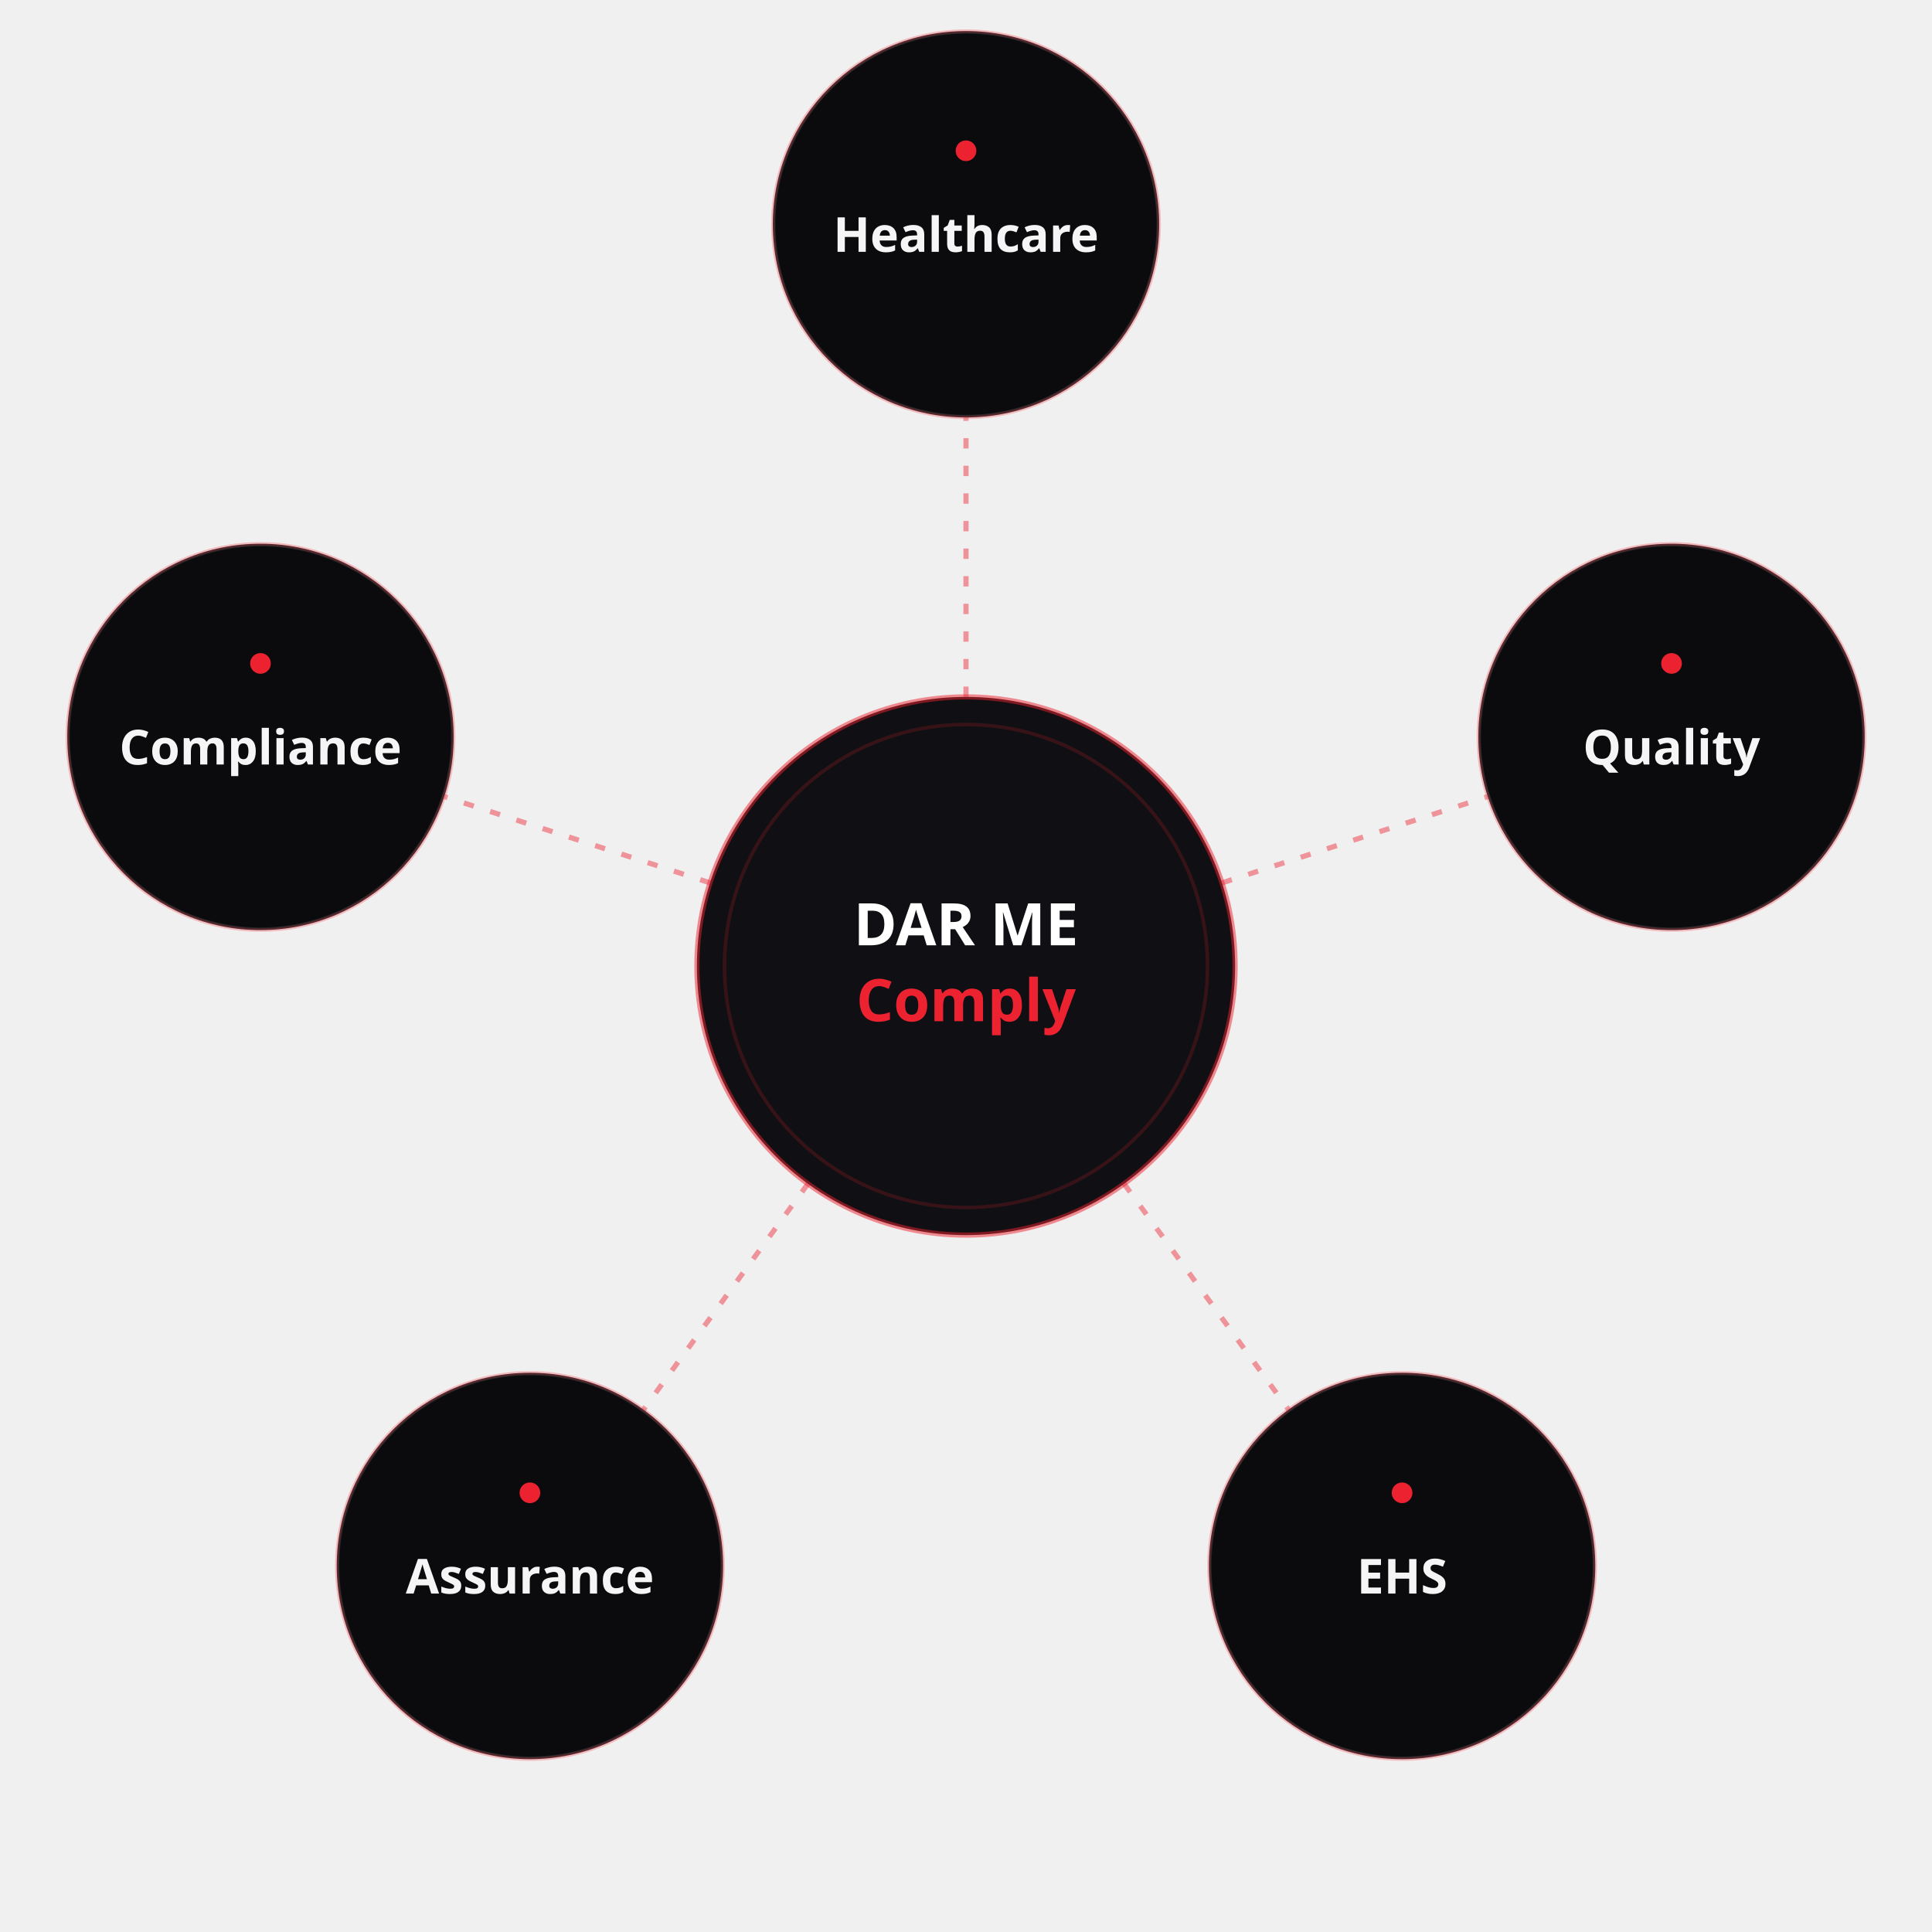
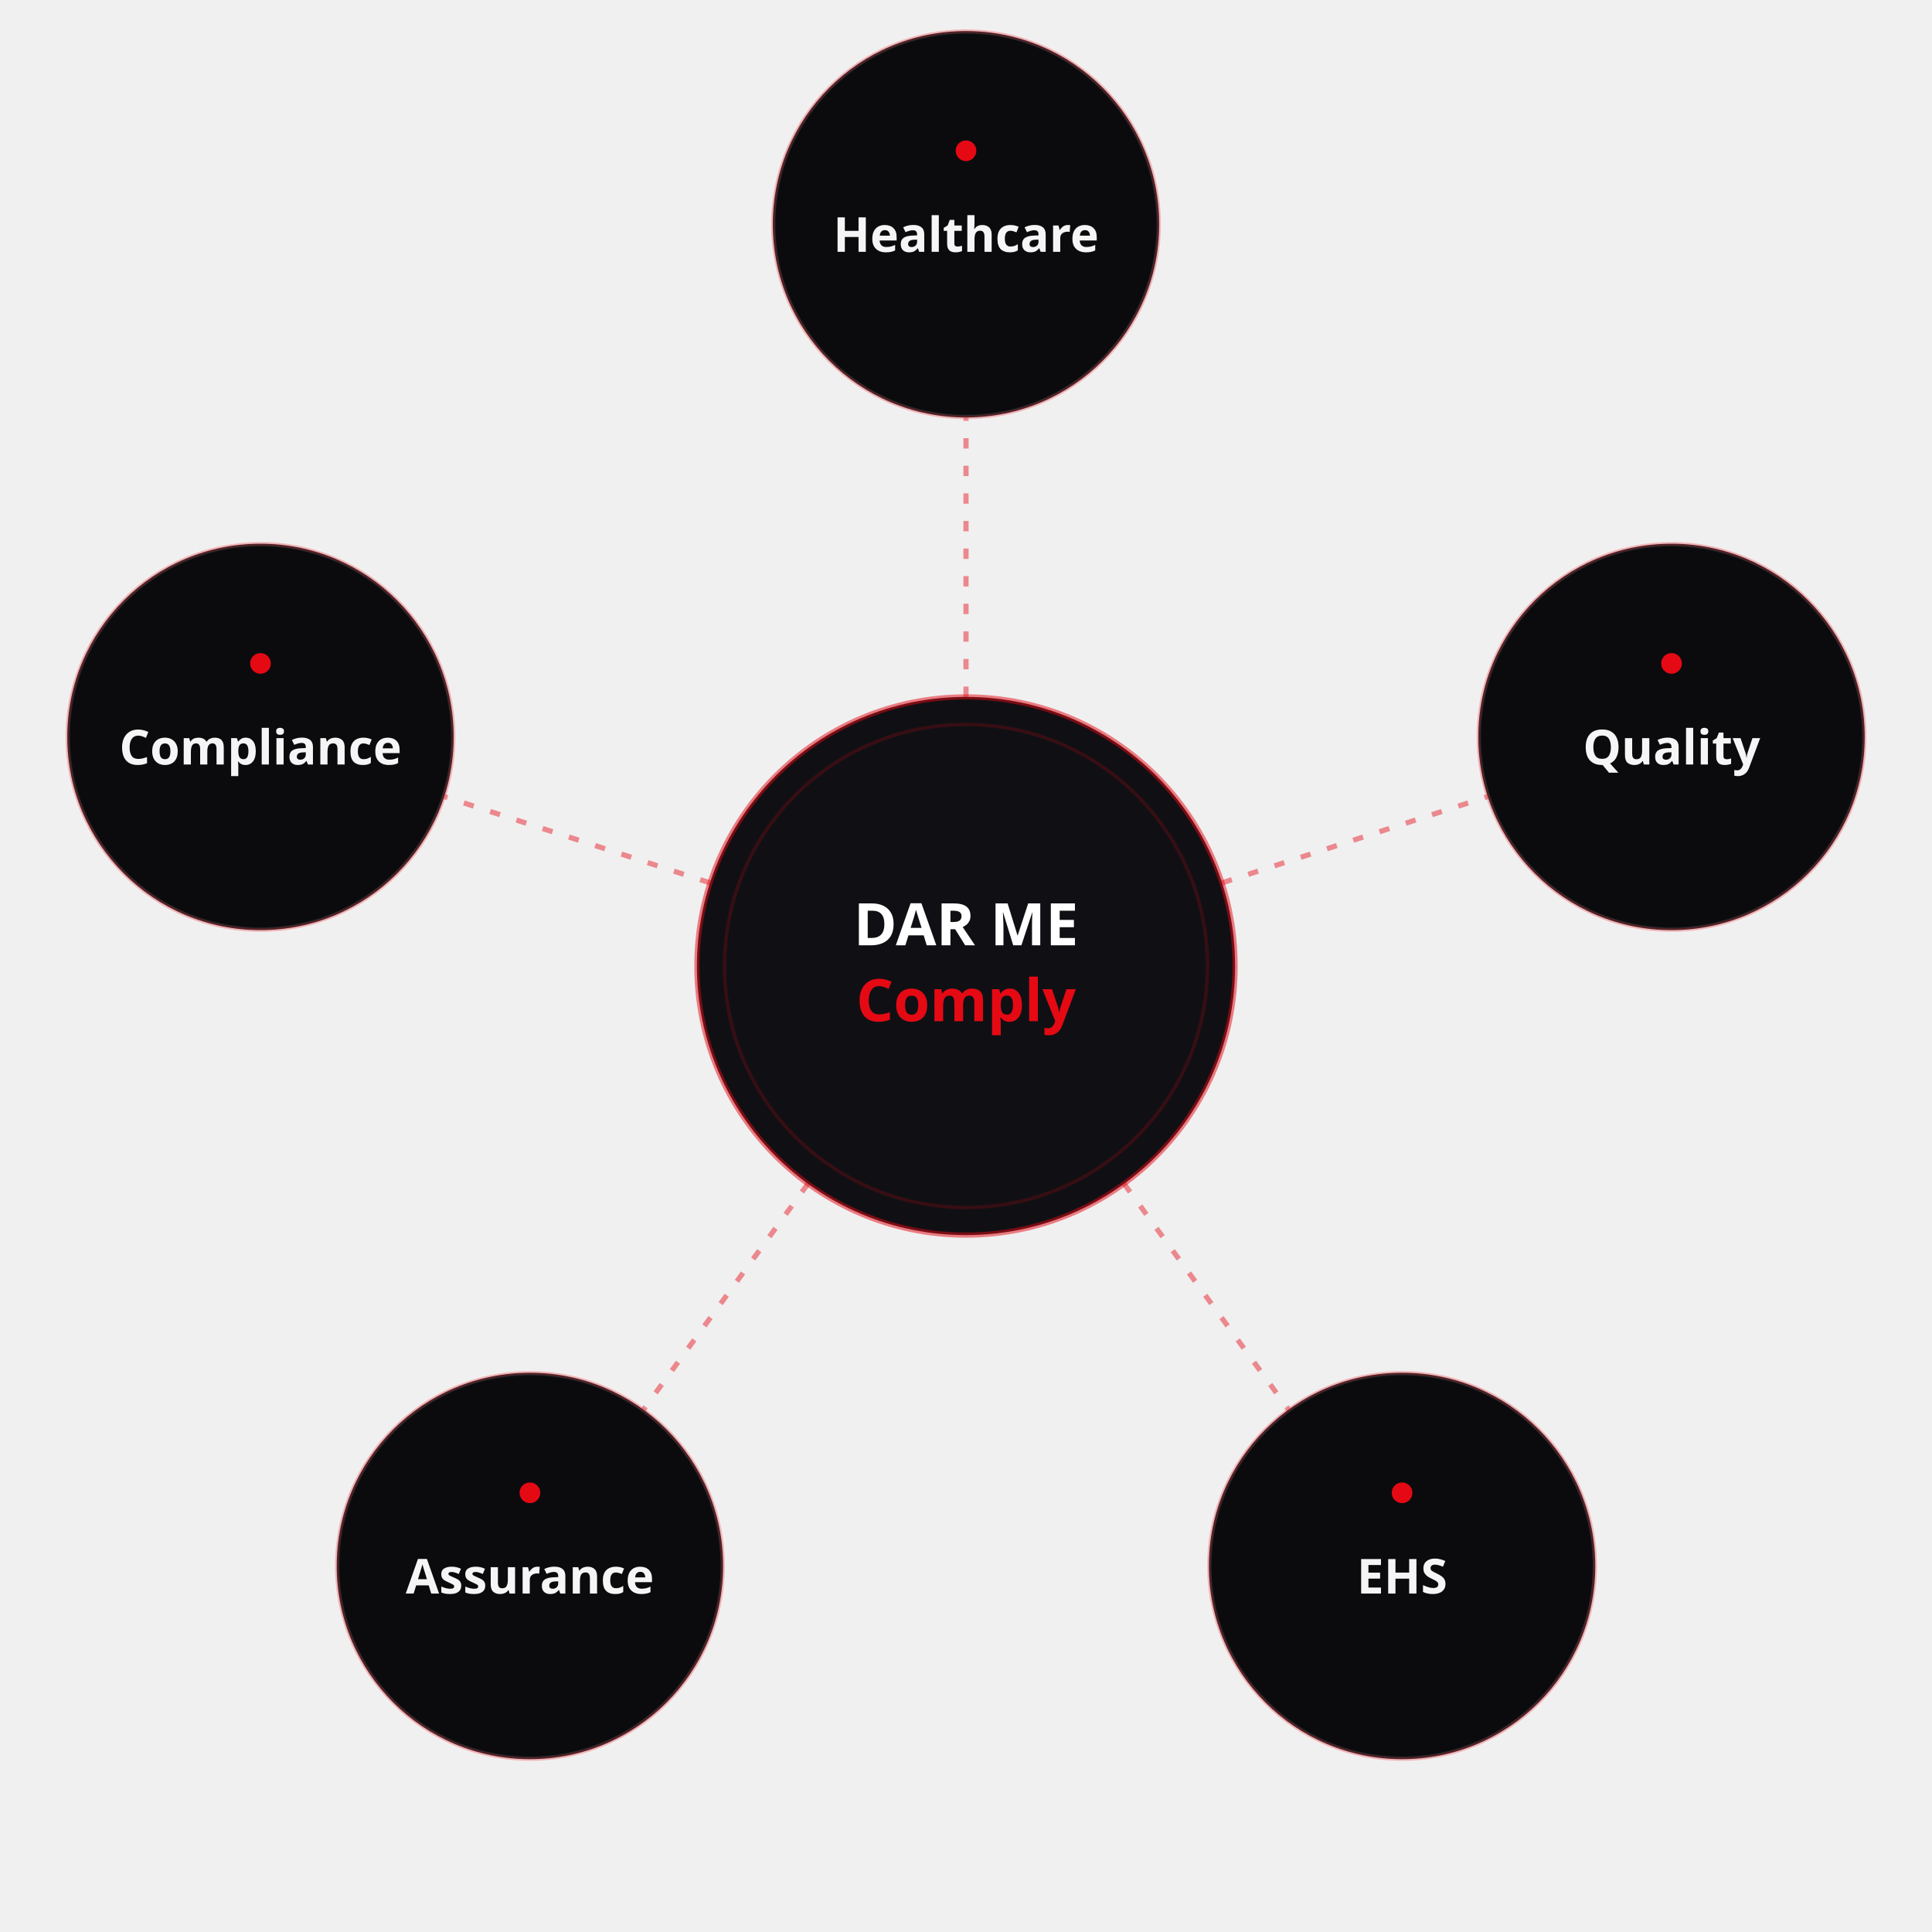
<svg xmlns="http://www.w3.org/2000/svg" viewBox="0 0 560 560" font-family="Figtree, sans-serif">
-   <line x1="280.0" y1="202.0" x2="280.0" y2="121.0" stroke="#ED2231" stroke-opacity="0.45" stroke-width="1.5" stroke-dasharray="3 5" />
-   <line x1="354.2" y1="255.9" x2="431.2" y2="230.9" stroke="#ED2231" stroke-opacity="0.45" stroke-width="1.5" stroke-dasharray="3 5" />
-   <line x1="325.8" y1="343.1" x2="373.5" y2="408.6" stroke="#ED2231" stroke-opacity="0.45" stroke-width="1.5" stroke-dasharray="3 5" />
-   <line x1="234.2" y1="343.1" x2="186.5" y2="408.6" stroke="#ED2231" stroke-opacity="0.45" stroke-width="1.5" stroke-dasharray="3 5" />
-   <line x1="205.8" y1="255.9" x2="128.8" y2="230.9" stroke="#ED2231" stroke-opacity="0.45" stroke-width="1.5" stroke-dasharray="3 5" />
-   <circle cx="280.0" cy="280.0" r="78" fill="#101014" stroke="#ED2231" stroke-opacity="0.5" stroke-width="1.5" />
-   <circle cx="280.0" cy="280.0" r="70" fill="none" stroke="#ED2231" stroke-opacity="0.18" stroke-width="1" />
+   <line x1="280.0" y1="202.0" x2="280.0" y2="121.0" stroke="#E50914" stroke-opacity="0.45" stroke-width="1.5" stroke-dasharray="3 5" />
+   <line x1="354.2" y1="255.9" x2="431.2" y2="230.9" stroke="#E50914" stroke-opacity="0.45" stroke-width="1.5" stroke-dasharray="3 5" />
+   <line x1="325.8" y1="343.1" x2="373.5" y2="408.6" stroke="#E50914" stroke-opacity="0.45" stroke-width="1.5" stroke-dasharray="3 5" />
+   <line x1="234.2" y1="343.1" x2="186.5" y2="408.6" stroke="#E50914" stroke-opacity="0.45" stroke-width="1.5" stroke-dasharray="3 5" />
+   <line x1="205.8" y1="255.9" x2="128.8" y2="230.9" stroke="#E50914" stroke-opacity="0.45" stroke-width="1.5" stroke-dasharray="3 5" />
+   <circle cx="280.0" cy="280.0" r="78" fill="#101014" stroke="#E50914" stroke-opacity="0.5" stroke-width="1.5" />
+   <circle cx="280.0" cy="280.0" r="70" fill="none" stroke="#E50914" stroke-opacity="0.18" stroke-width="1" />
  <text x="280.0" y="274.0" text-anchor="middle" fill="#FFFFFF" font-size="17" font-weight="700">DAR ME</text>
-   <text x="280.0" y="296.0" text-anchor="middle" fill="#ED2231" font-size="17" font-weight="700">Comply</text>
+   <text x="280.0" y="296.0" text-anchor="middle" fill="#E50914" font-size="17" font-weight="700">Comply</text>
  <circle cx="280.0" cy="65.0" r="56" fill="#0B0B0E" stroke="#FFFFFF" stroke-opacity="0.12" stroke-width="1.5" />
-   <circle cx="280.0" cy="65.0" r="56" fill="none" stroke="#ED2231" stroke-opacity="0.25" stroke-width="1" />
-   <circle cx="280.0" cy="43.7" r="3" fill="#ED2231" />
+   <circle cx="280.0" cy="65.0" r="56" fill="none" stroke="#E50914" stroke-opacity="0.25" stroke-width="1" />
+   <circle cx="280.0" cy="43.7" r="3" fill="#E50914" />
  <text x="280.0" y="73.0" text-anchor="middle" fill="#F5F5F5" font-size="14" font-weight="600">Healthcare</text>
  <circle cx="484.5" cy="213.6" r="56" fill="#0B0B0E" stroke="#FFFFFF" stroke-opacity="0.12" stroke-width="1.5" />
-   <circle cx="484.5" cy="213.6" r="56" fill="none" stroke="#ED2231" stroke-opacity="0.25" stroke-width="1" />
-   <circle cx="484.5" cy="192.3" r="3" fill="#ED2231" />
+   <circle cx="484.5" cy="213.6" r="56" fill="none" stroke="#E50914" stroke-opacity="0.25" stroke-width="1" />
+   <circle cx="484.5" cy="192.3" r="3" fill="#E50914" />
  <text x="484.5" y="221.6" text-anchor="middle" fill="#F5F5F5" font-size="14" font-weight="600">Quality</text>
  <circle cx="406.4" cy="453.9" r="56" fill="#0B0B0E" stroke="#FFFFFF" stroke-opacity="0.12" stroke-width="1.5" />
-   <circle cx="406.4" cy="453.9" r="56" fill="none" stroke="#ED2231" stroke-opacity="0.25" stroke-width="1" />
-   <circle cx="406.4" cy="432.7" r="3" fill="#ED2231" />
+   <circle cx="406.4" cy="453.9" r="56" fill="none" stroke="#E50914" stroke-opacity="0.25" stroke-width="1" />
+   <circle cx="406.4" cy="432.7" r="3" fill="#E50914" />
  <text x="406.4" y="461.9" text-anchor="middle" fill="#F5F5F5" font-size="14" font-weight="600">EHS</text>
  <circle cx="153.6" cy="453.9" r="56" fill="#0B0B0E" stroke="#FFFFFF" stroke-opacity="0.12" stroke-width="1.5" />
-   <circle cx="153.6" cy="453.9" r="56" fill="none" stroke="#ED2231" stroke-opacity="0.25" stroke-width="1" />
-   <circle cx="153.6" cy="432.7" r="3" fill="#ED2231" />
+   <circle cx="153.6" cy="453.9" r="56" fill="none" stroke="#E50914" stroke-opacity="0.25" stroke-width="1" />
+   <circle cx="153.6" cy="432.7" r="3" fill="#E50914" />
  <text x="153.6" y="461.9" text-anchor="middle" fill="#F5F5F5" font-size="14" font-weight="600">Assurance</text>
  <circle cx="75.5" cy="213.6" r="56" fill="#0B0B0E" stroke="#FFFFFF" stroke-opacity="0.12" stroke-width="1.5" />
-   <circle cx="75.5" cy="213.6" r="56" fill="none" stroke="#ED2231" stroke-opacity="0.25" stroke-width="1" />
-   <circle cx="75.5" cy="192.3" r="3" fill="#ED2231" />
+   <circle cx="75.5" cy="213.6" r="56" fill="none" stroke="#E50914" stroke-opacity="0.25" stroke-width="1" />
+   <circle cx="75.5" cy="192.3" r="3" fill="#E50914" />
  <text x="75.5" y="221.6" text-anchor="middle" fill="#F5F5F5" font-size="14" font-weight="600">Compliance</text>
</svg>
